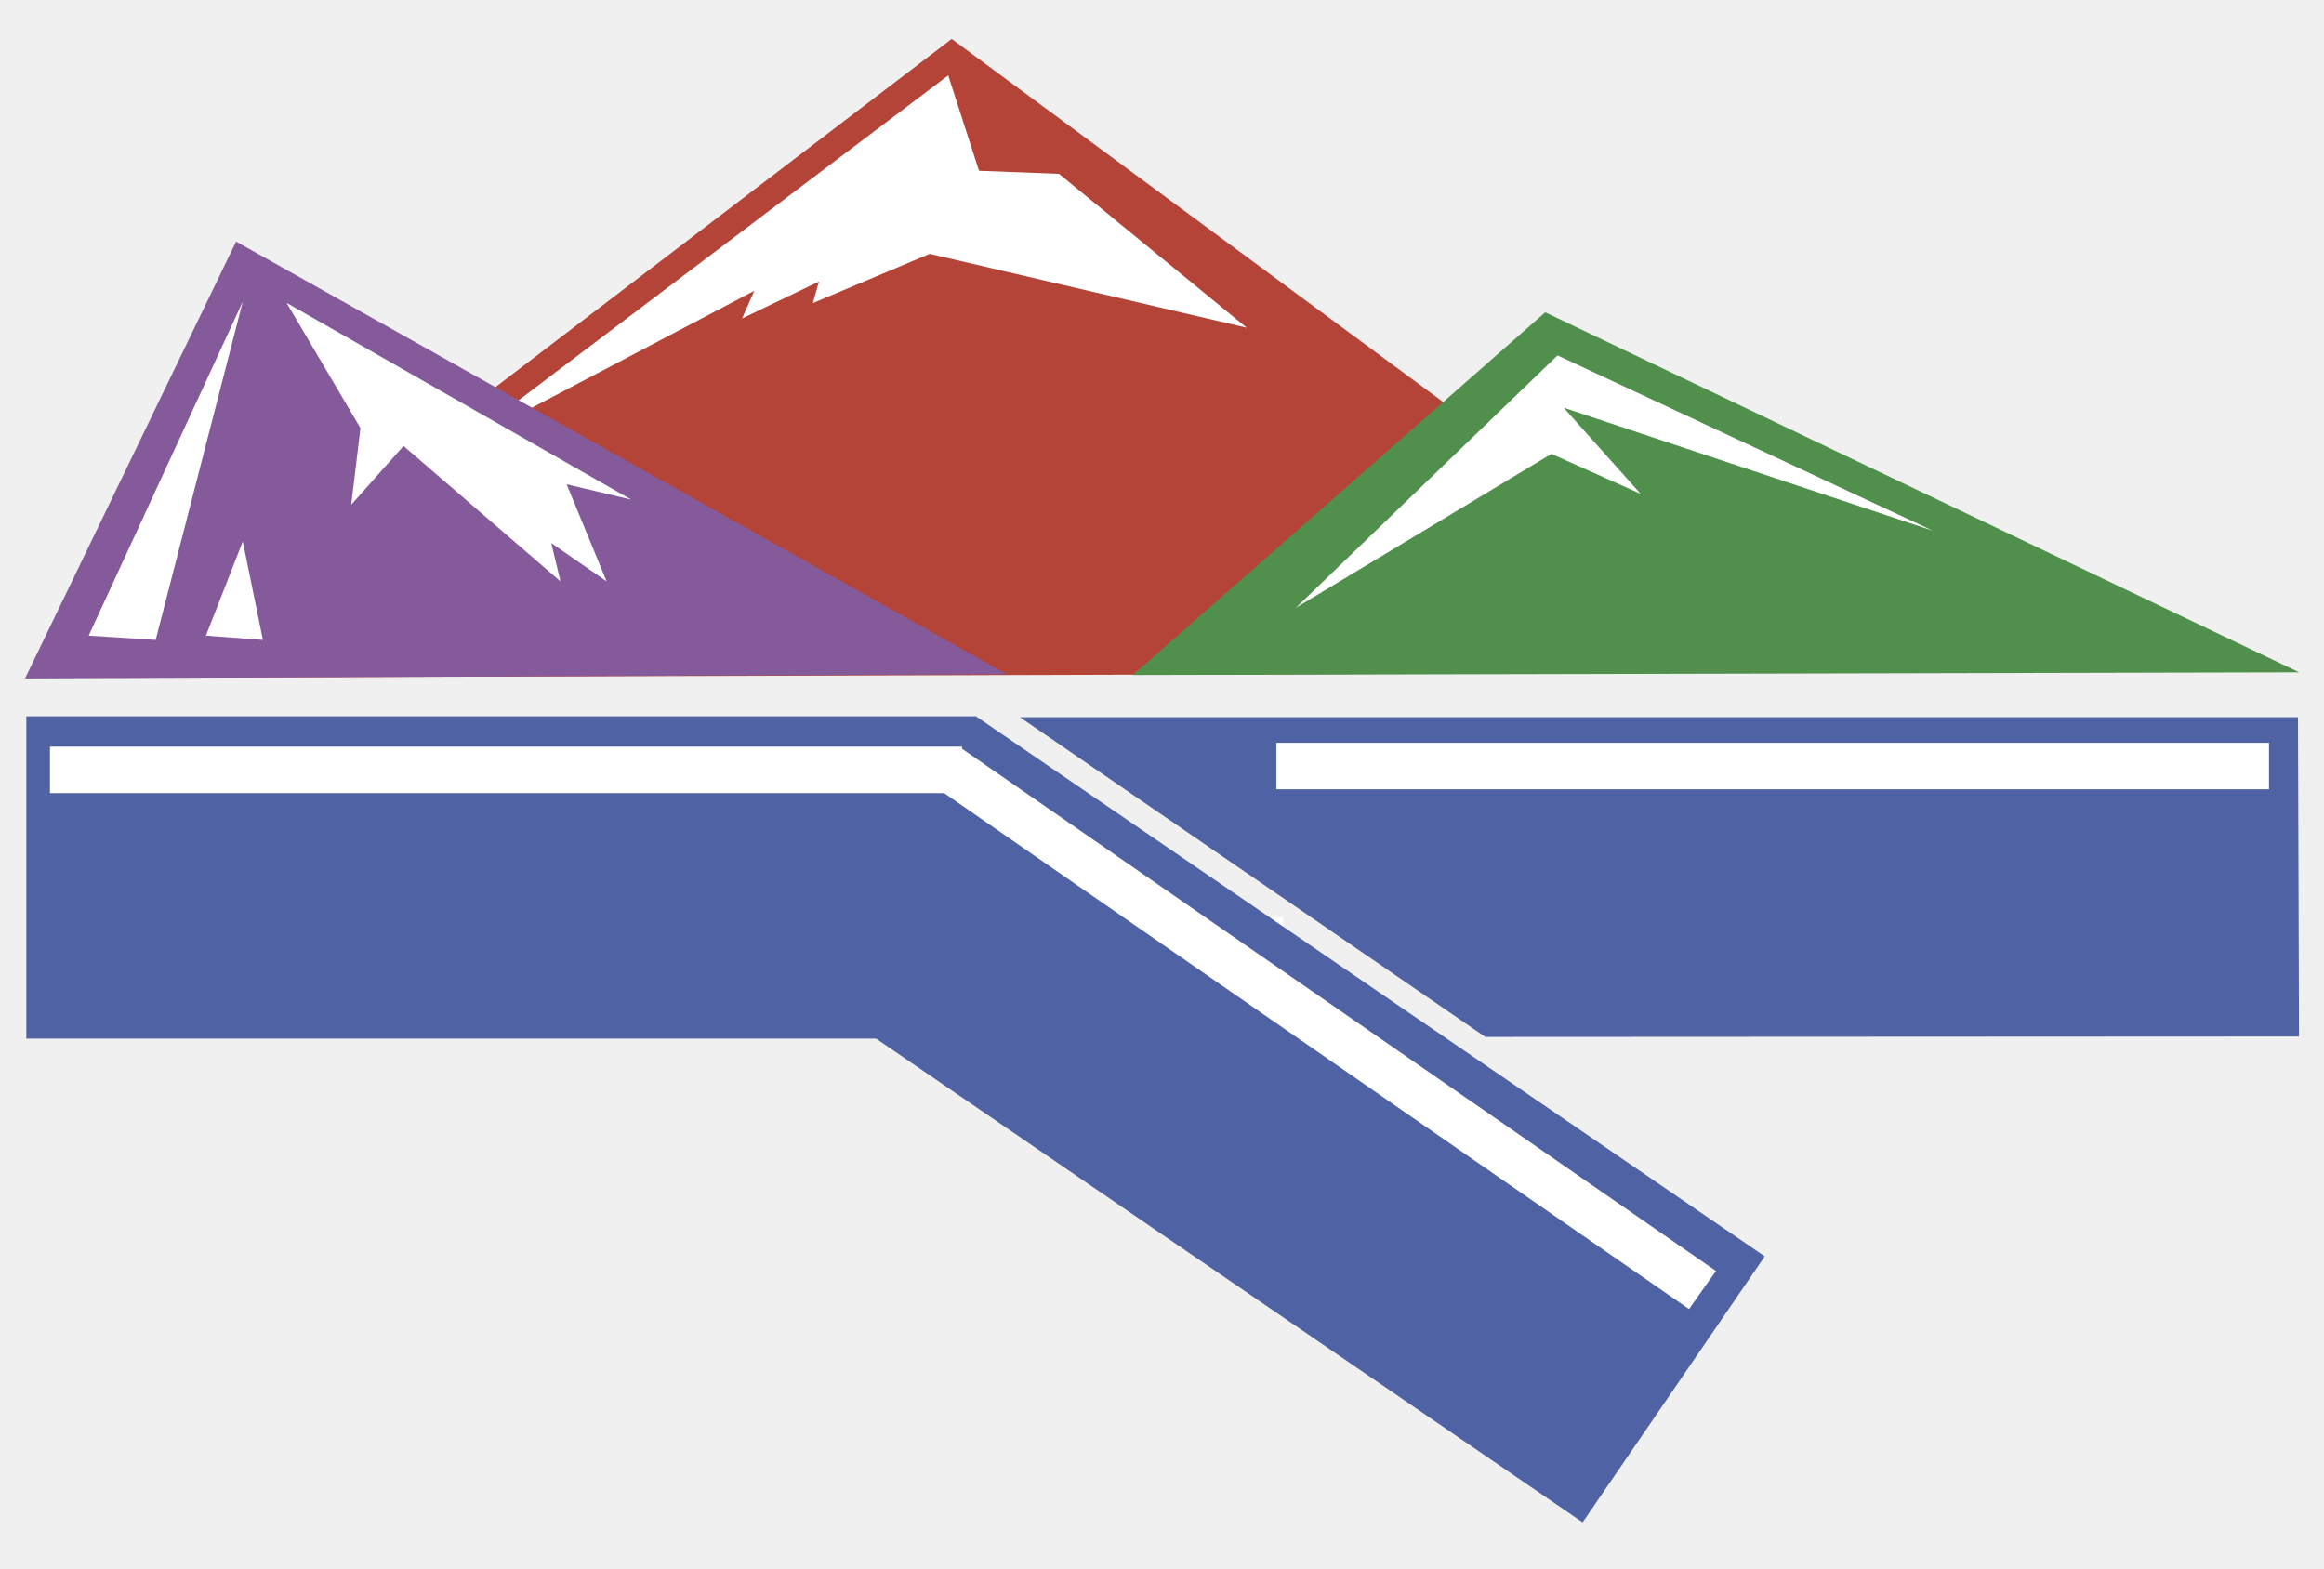
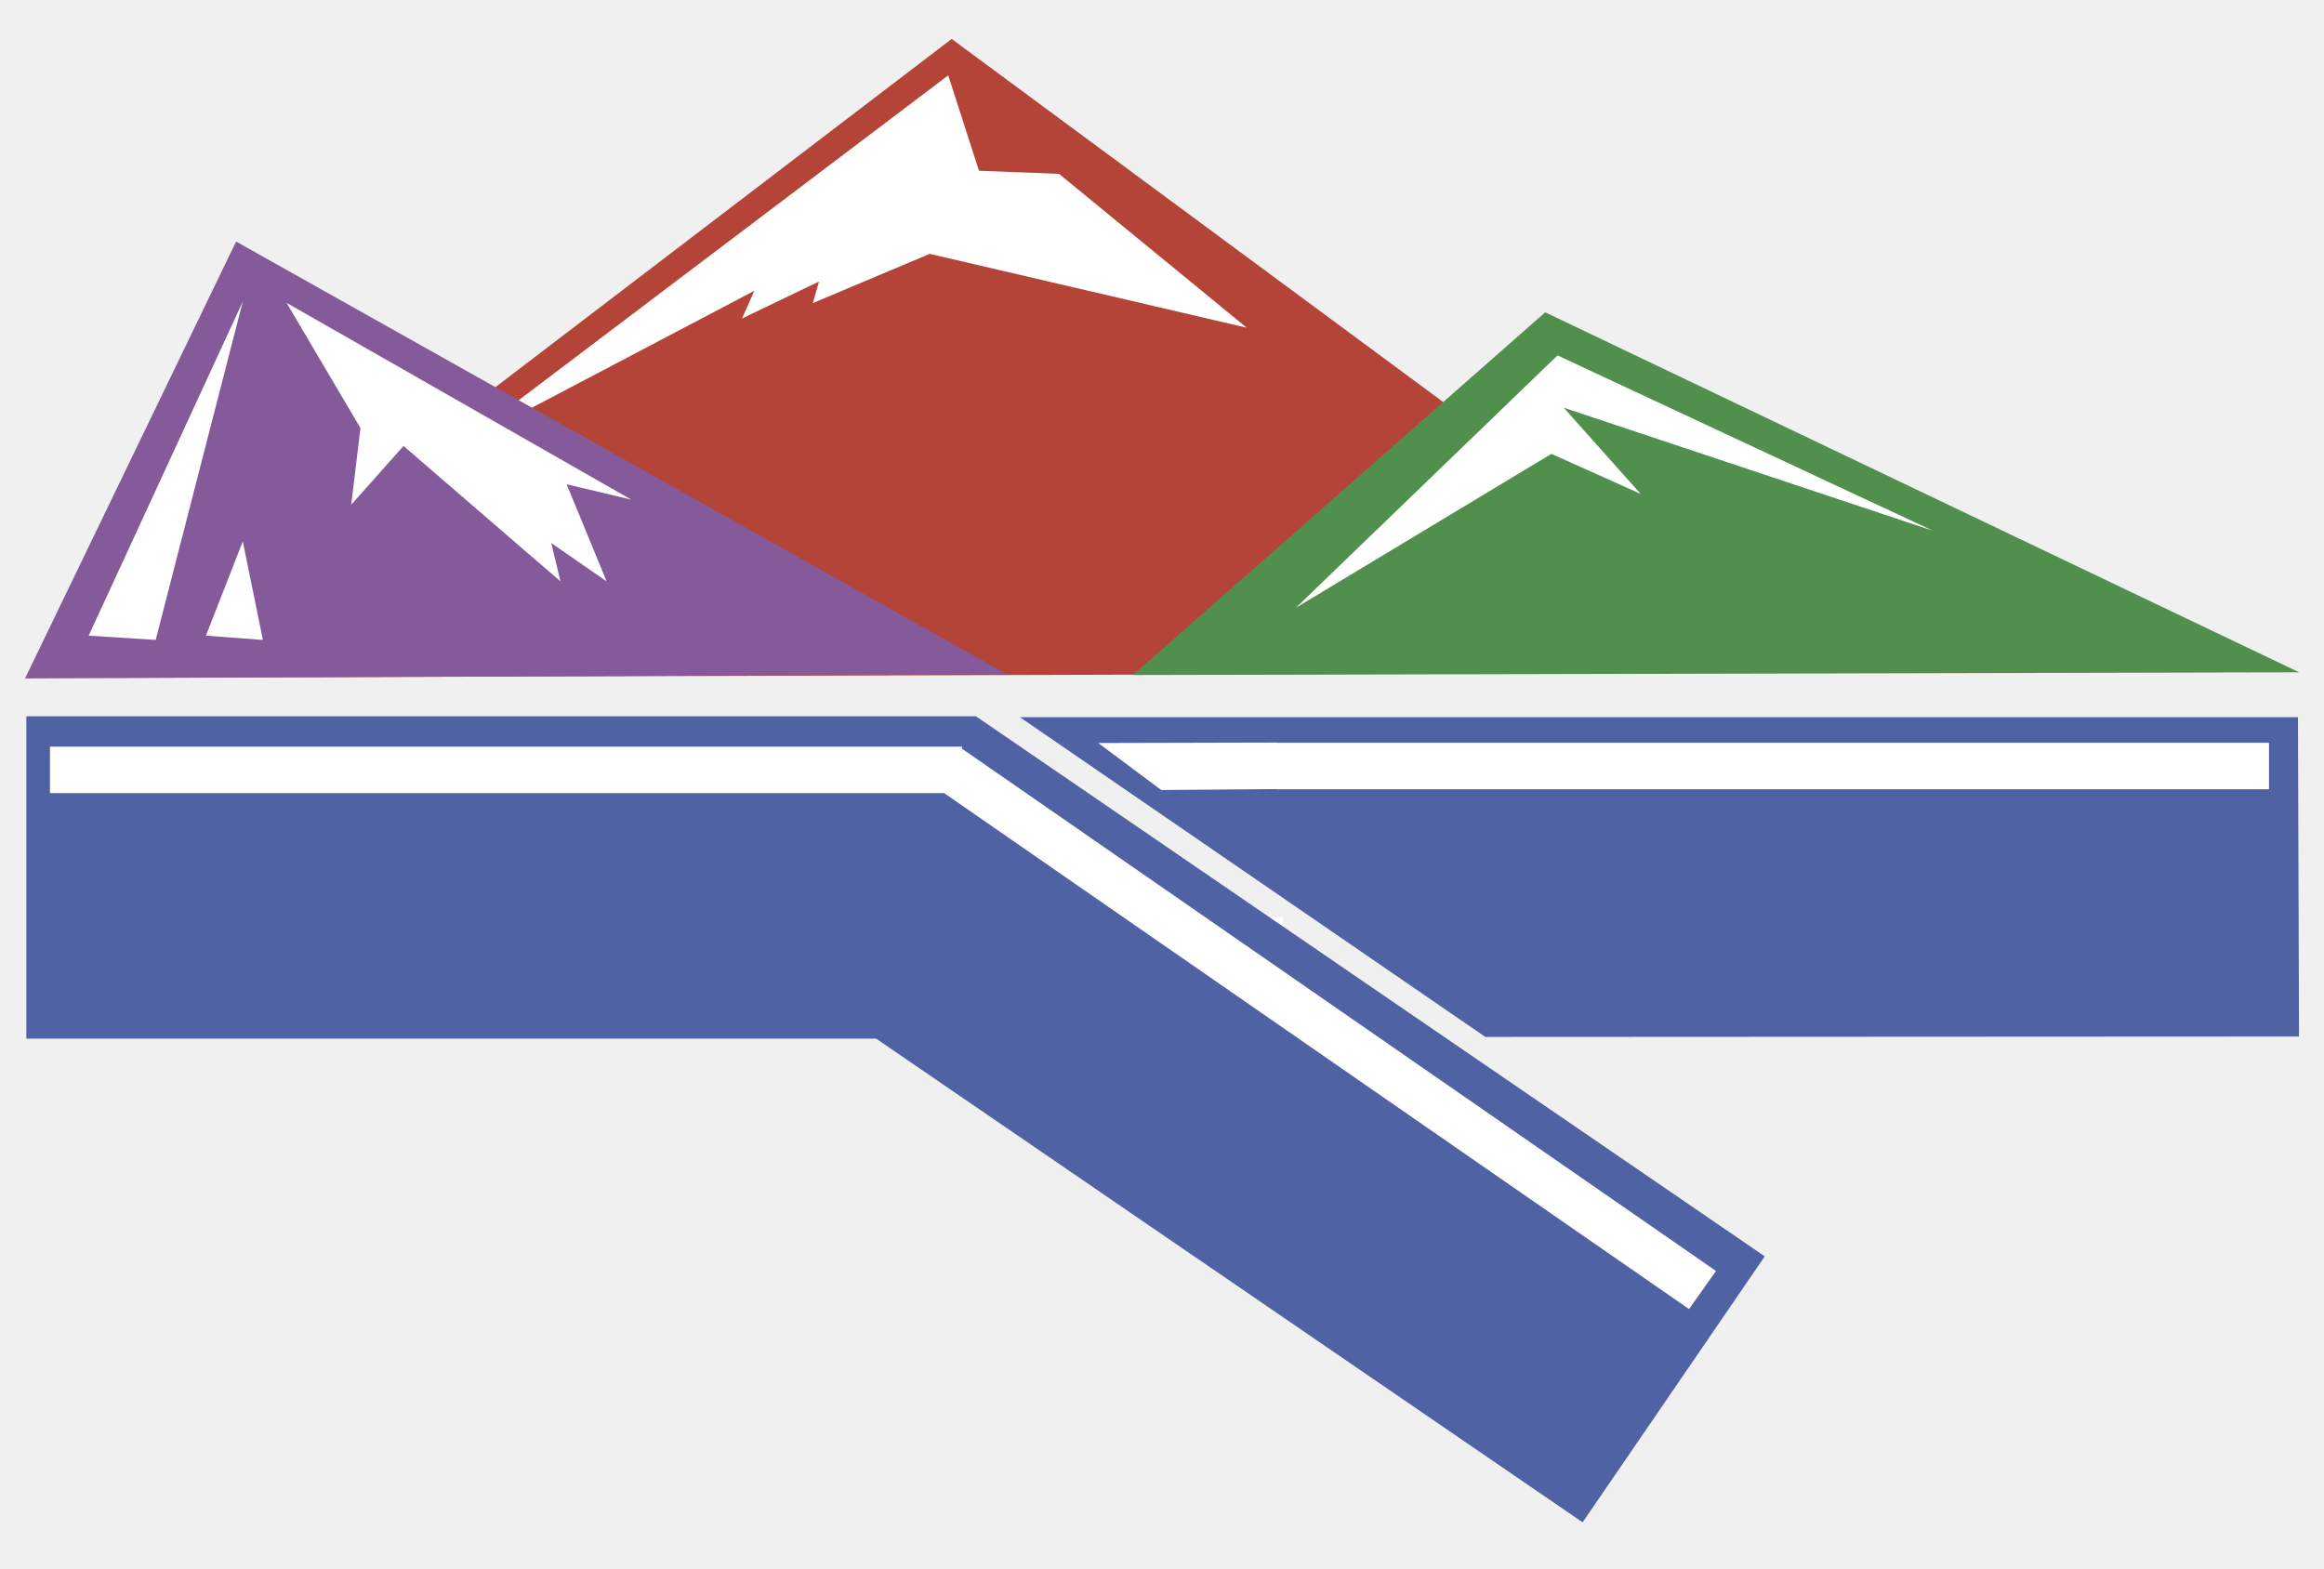
<svg xmlns="http://www.w3.org/2000/svg" version="1.1" x="0px" y="0px" viewBox="0 0 400 270" enable-background="new 0 0 100 100" xml:space="preserve" id="svg1050" width="400" height="270">
  <defs id="defs1054" />
  <g id="g2906" transform="translate(320.5142,135.3282)">
    <g id="g2775">
      <path style="fill:#b54438;fill-opacity:1;fill-rule:evenodd;stroke:#e55e45;stroke-width:0" id="path1369" d="m -132.415,19.597 -126.228,-7.631 69.722,-105.501 z" transform="matrix(2.301581,-0.06736973,0.15541,0.9977281,292.6398,-48.0289)" />
      <path style="fill:#ffffff;fill-rule:evenodd;stroke:#e55e45;stroke-width:0" d="m -157.309,-122.352 -84.746,64.089 51.377,-27.013 -2.119,4.767 13.242,-6.356 -1.059,3.708 20.127,-8.475 54.555,12.712 -32.309,-26.483 -13.771,-0.53 z" id="path1584" />
    </g>
    <g id="g2562">
      <path style="fill:#855a9a;fill-opacity:1;fill-rule:evenodd;stroke:#e55e45;stroke-width:0" d="m -316.208,-18.538 36.33,-75.212 132.632,74.474 z" id="path1644" />
      <g id="g2210">
        <path style="fill:#ffffff;fill-rule:evenodd;stroke:#e55e45;stroke-width:0" d="m -305.251,-25.912 26.526,-57.515 -14.993,58.252 z" id="path1646" />
        <path style="fill:#ffffff;fill-rule:evenodd;stroke:#e55e45;stroke-width:0" d="m -285.068,-25.912 6.343,-16.222 3.46,16.96 z" id="path1648" />
        <path style="fill:#ffffff;fill-rule:evenodd;stroke:#e55e45;stroke-width:0" d="m -271.186,-83.194 59.322,33.867 -11.123,-2.639 6.886,16.714 -9.534,-6.598 1.589,6.598 -27.013,-23.311 -9.004,10.116 1.589,-13.195 z" id="path1655" />
      </g>
    </g>
    <g id="g2850">
      <path style="fill:#518f4d;fill-opacity:1;fill-rule:evenodd;stroke:#e55e45;stroke-width:0" d="m -125.53,-19.137 70.975,-62.431 129.767,61.97 z" id="path1666" />
      <path style="fill:#ffffff;fill-rule:evenodd;stroke:#e55e45;stroke-width:0" d="m -52.436,-74.153 64.619,30.191 -63.559,-21.186 13.242,14.831 -15.36,-6.886 -43.962,26.483 z" id="path1668" />
    </g>
    <g id="g2280" style="fill:#3333ff;fill-opacity:1">
      <path style="fill:#ffffff;fill-opacity:1;fill-rule:evenodd;stroke:#e55e45;stroke-width:0" d="m -131.622,22.537 h 31.972 l 0.026,7.989 -20.355,0.011 z" id="path1874-0" />
      <g id="g2201" transform="translate(0,-30)">
        <g id="g2053" style="fill:#4e62a4;fill-opacity:1">
          <rect style="fill:#4e62a4;fill-opacity:1;fill-rule:evenodd;stroke:#e55e45;stroke-width:0" id="rect1746" width="163.562" height="55.487" x="-315.977" y="17.97" ry="0" />
          <rect style="fill:#4e62a4;fill-opacity:1;fill-rule:evenodd;stroke:#e55e45;stroke-width:0" id="rect1746-1" width="164.355" height="55.487" x="-48.837" y="-156.494" ry="0" transform="rotate(-145.6)" />
          <path style="fill:#4e62a4;fill-opacity:1;fill-rule:evenodd;stroke:#e55e45;stroke-width:0" d="M -144.967,18.126 H 75.005 l 0.18,54.966 -140.044,0.073 z" id="path1874" />
        </g>
        <g id="g2048">
          <rect style="fill:#ffffff;fill-opacity:1;fill-rule:evenodd;stroke:#e55e45;stroke-width:0" id="rect2356" width="170.847" height="8" x="-100.829" y="22.532" ry="0" />
          <rect style="fill:#ffffff;fill-opacity:1;fill-rule:evenodd;stroke:#e55e45;stroke-width:0" id="rect2356-3" width="156.981" height="8" x="-311.916" y="23.194" ry="0" />
          <rect style="fill:#ffffff;fill-opacity:1;fill-rule:evenodd;stroke:#e55e45;stroke-width:0" id="rect2356-3-9" width="158.197" height="8.032" x="-113.191" y="107.593" ry="0" transform="matrix(0.8220291,0.5694455,-0.5777079,0.8162436,0,0)" />
        </g>
      </g>
+       <path style="fill:#ffffff;fill-opacity:1;fill-rule:evenodd;stroke:#e55e45;stroke-width:0" d="m -100.689,-7.509 -30.798,0.078 10.841,8.091 19.957,-0.156 z" id="path3777" />
    </g>
  </g>
</svg>
